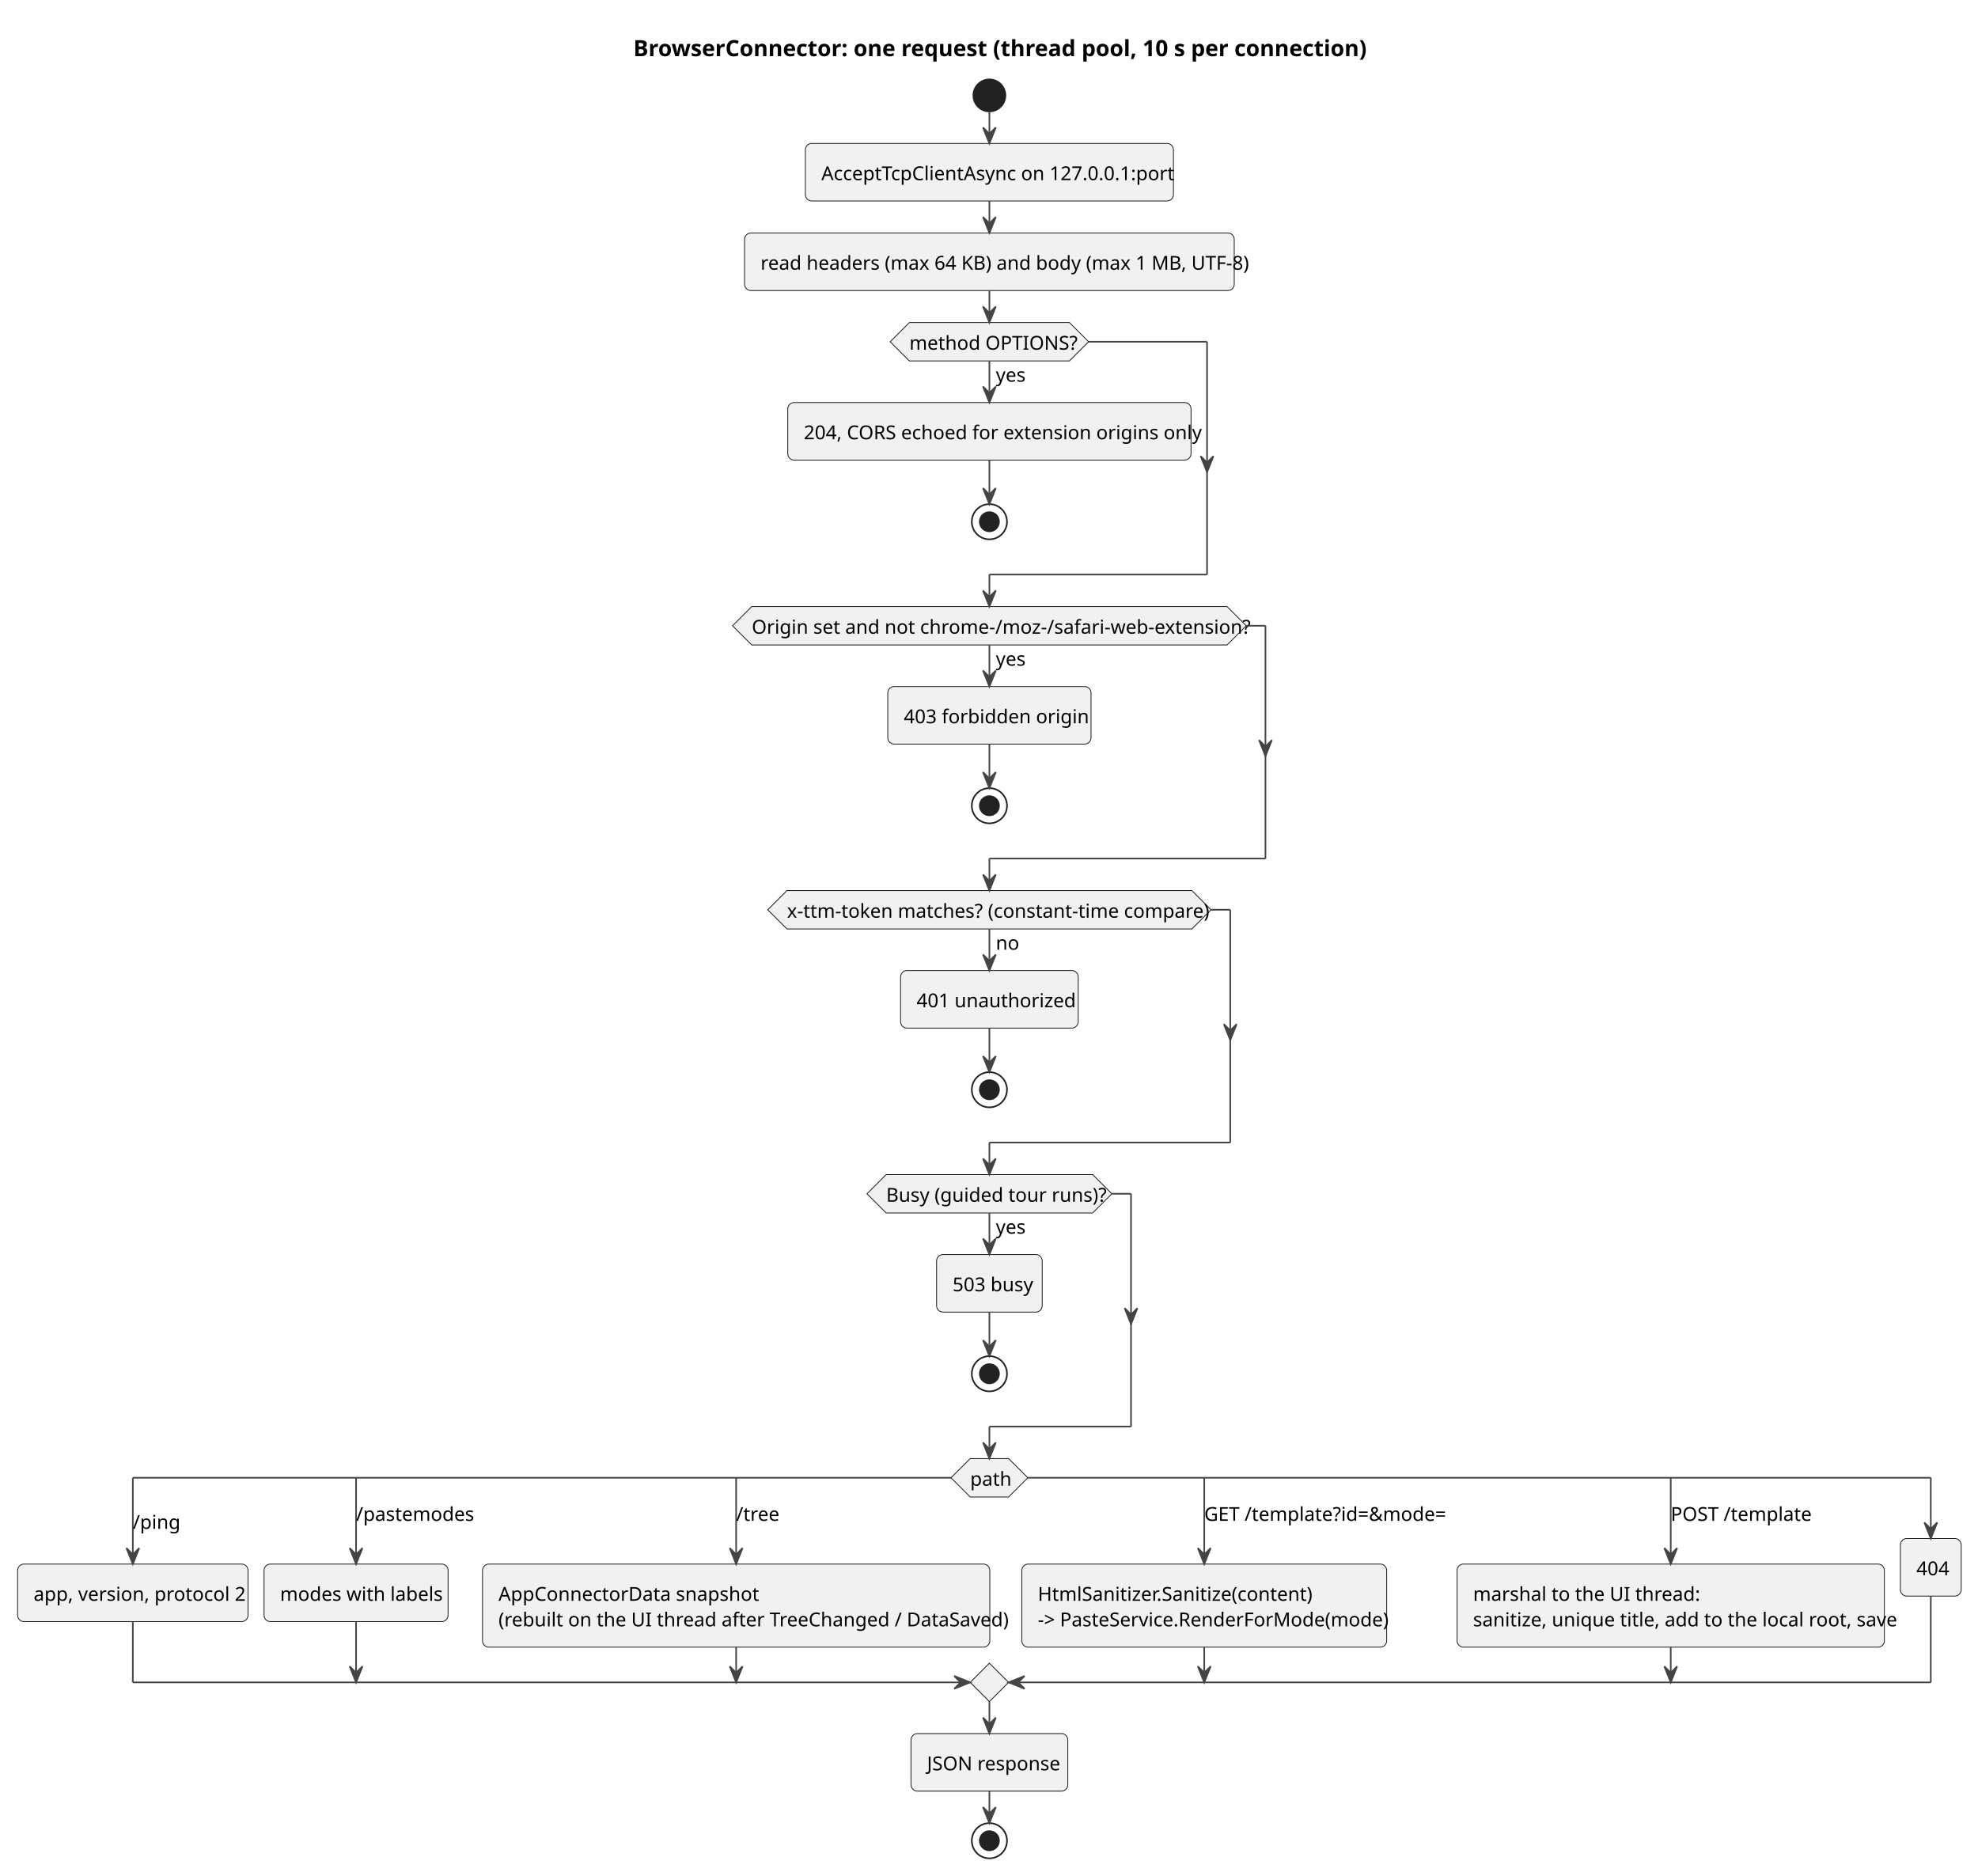
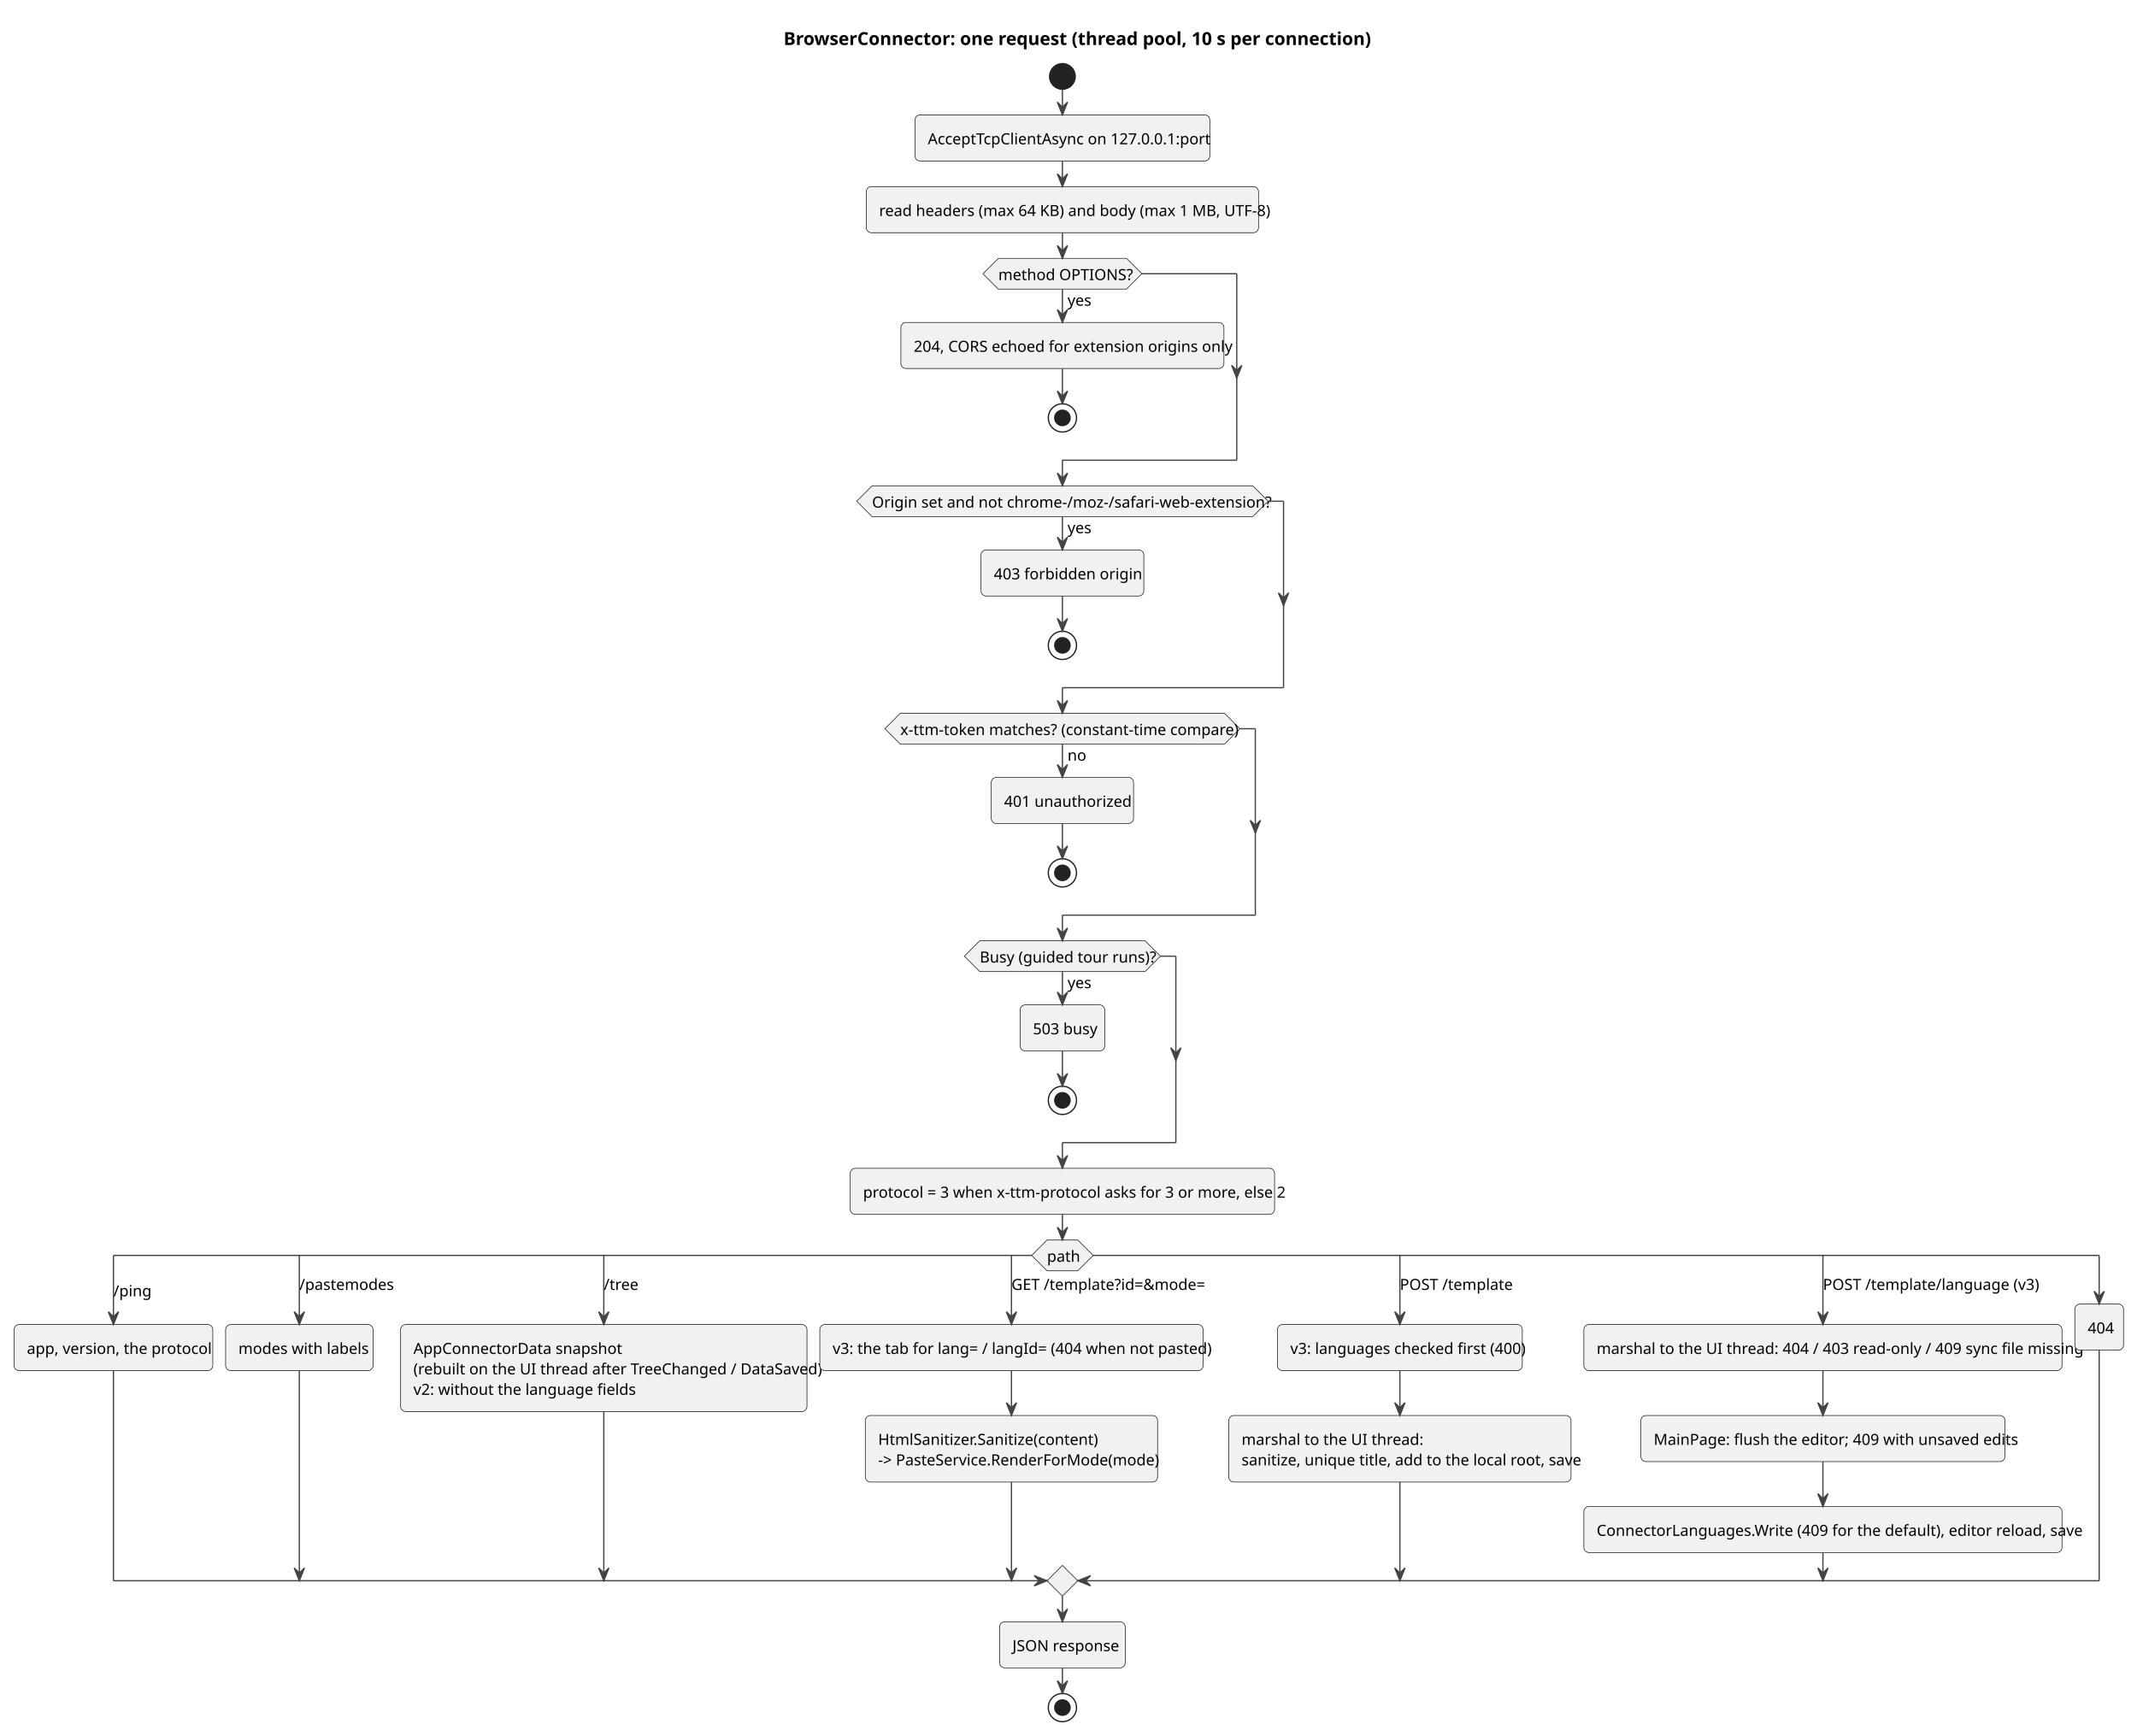
- <svg xmlns="http://www.w3.org/2000/svg" contentStyleType="text/css" height="1172px" preserveAspectRatio="none" style="width:1236px;height:1172px;background:#FFFFFF;" version="1.1" viewBox="0 0 1236 1172" width="1236px" zoomAndPan="magnify">
+ <svg xmlns="http://www.w3.org/2000/svg" contentStyleType="text/css" height="1354px" preserveAspectRatio="none" style="width:1667px;height:1354px;background:#FFFFFF;" version="1.1" viewBox="0 0 1667 1354" width="1667px" zoomAndPan="magnify">
  <defs />
  <g>
-     <text fill="#000000" font-family="Segoe UI" font-size="14" font-weight="bold" lengthAdjust="spacing" textLength="442" x="395.75" y="35.107">BrowserConnector: one request (thread pool, 10 s per connection)</text>
-     <ellipse cx="618.25" cy="59.621" fill="#222222" rx="10" ry="10" style="stroke:#222222;stroke-width:1.0;" />
-     <rect fill="#F1F1F1" height="35.961" rx="4" ry="4" style="stroke:#181818;stroke-width:0.5;" width="230" x="503.25" y="89.621" />
-     <text fill="#000000" font-family="Segoe UI" font-size="12" lengthAdjust="spacing" textLength="210" x="513.25" y="112.57">AcceptTcpClientAsync on 127.0.0.1:port</text>
-     <rect fill="#F1F1F1" height="35.961" rx="4" ry="4" style="stroke:#181818;stroke-width:0.5;" width="306" x="465.25" y="145.582" />
-     <text fill="#000000" font-family="Segoe UI" font-size="12" lengthAdjust="spacing" textLength="286" x="475.25" y="168.531">read headers (max 64 KB) and body (max 1 MB, UTF-8)</text>
-     <rect fill="#F1F1F1" height="35.961" rx="4" ry="4" style="stroke:#181818;stroke-width:0.5;" width="252" x="492.25" y="251.523" />
-     <text fill="#000000" font-family="Segoe UI" font-size="12" lengthAdjust="spacing" textLength="232" x="502.25" y="274.473">204, CORS echoed for extension origins only</text>
-     <ellipse cx="618.25" cy="326.004" fill="none" rx="11" ry="11" style="stroke:#222222;stroke-width:1.0;" />
-     <ellipse cx="618.25" cy="326.004" fill="#222222" rx="6" ry="6" style="stroke:#222222;stroke-width:1.0;" />
-     <polygon fill="#F1F1F1" points="568.25,201.543,668.25,201.543,680.25,213.543,668.25,225.543,568.25,225.543,556.25,213.543,568.25,201.543" style="stroke:#181818;stroke-width:0.5;" />
-     <text fill="#000000" font-family="Segoe UI" font-size="12" lengthAdjust="spacing" textLength="17" x="622.25" y="238.492">yes</text>
-     <text fill="#000000" font-family="Segoe UI" font-size="12" lengthAdjust="spacing" textLength="100" x="568.25" y="218.512">method OPTIONS?</text>
-     <rect fill="#F1F1F1" height="35.961" rx="4" ry="4" style="stroke:#181818;stroke-width:0.5;" width="127" x="554.75" y="428.984" />
-     <text fill="#000000" font-family="Segoe UI" font-size="12" lengthAdjust="spacing" textLength="107" x="564.75" y="451.934">403 forbidden origin</text>
-     <ellipse cx="618.25" cy="503.465" fill="none" rx="11" ry="11" style="stroke:#222222;stroke-width:1.0;" />
-     <ellipse cx="618.25" cy="503.465" fill="#222222" rx="6" ry="6" style="stroke:#222222;stroke-width:1.0;" />
-     <polygon fill="#F1F1F1" points="469.75,379.004,766.75,379.004,778.75,391.004,766.75,403.004,469.75,403.004,457.75,391.004,469.75,379.004" style="stroke:#181818;stroke-width:0.5;" />
-     <text fill="#000000" font-family="Segoe UI" font-size="12" lengthAdjust="spacing" textLength="17" x="622.25" y="415.953">yes</text>
-     <text fill="#000000" font-family="Segoe UI" font-size="12" lengthAdjust="spacing" textLength="297" x="469.75" y="395.973">Origin set and not chrome-/moz-/safari-web-extension?</text>
-     <rect fill="#F1F1F1" height="35.961" rx="4" ry="4" style="stroke:#181818;stroke-width:0.5;" width="111" x="562.75" y="606.445" />
-     <text fill="#000000" font-family="Segoe UI" font-size="12" lengthAdjust="spacing" textLength="91" x="572.75" y="629.394">401 unauthorized</text>
-     <ellipse cx="618.25" cy="680.926" fill="none" rx="11" ry="11" style="stroke:#222222;stroke-width:1.0;" />
-     <ellipse cx="618.25" cy="680.926" fill="#222222" rx="6" ry="6" style="stroke:#222222;stroke-width:1.0;" />
-     <polygon fill="#F1F1F1" points="491.75,556.465,744.75,556.465,756.75,568.465,744.75,580.465,491.75,580.465,479.75,568.465,491.75,556.465" style="stroke:#181818;stroke-width:0.5;" />
-     <text fill="#000000" font-family="Segoe UI" font-size="12" lengthAdjust="spacing" textLength="14" x="622.25" y="593.414">no</text>
-     <text fill="#000000" font-family="Segoe UI" font-size="12" lengthAdjust="spacing" textLength="253" x="491.75" y="573.434">x-ttm-token matches? (constant-time compare)</text>
-     <rect fill="#F1F1F1" height="35.961" rx="4" ry="4" style="stroke:#181818;stroke-width:0.5;" width="66" x="585.25" y="783.906" />
-     <text fill="#000000" font-family="Segoe UI" font-size="12" lengthAdjust="spacing" textLength="46" x="595.25" y="806.856">503 busy</text>
-     <ellipse cx="618.25" cy="858.387" fill="none" rx="11" ry="11" style="stroke:#222222;stroke-width:1.0;" />
-     <ellipse cx="618.25" cy="858.387" fill="#222222" rx="6" ry="6" style="stroke:#222222;stroke-width:1.0;" />
-     <polygon fill="#F1F1F1" points="553.75,733.926,682.75,733.926,694.75,745.926,682.75,757.926,553.75,757.926,541.75,745.926,553.75,733.926" style="stroke:#181818;stroke-width:0.5;" />
-     <text fill="#000000" font-family="Segoe UI" font-size="12" lengthAdjust="spacing" textLength="17" x="622.25" y="770.875">yes</text>
-     <text fill="#000000" font-family="Segoe UI" font-size="12" lengthAdjust="spacing" textLength="129" x="553.75" y="750.894">Busy (guided tour runs)?</text>
-     <polygon fill="#F1F1F1" points="606.25,911.387,630.25,911.387,642.25,923.387,630.25,935.387,606.25,935.387,594.25,923.387,606.25,911.387" style="stroke:#181818;stroke-width:0.5;" />
-     <text fill="#000000" font-family="Segoe UI" font-size="12" lengthAdjust="spacing" textLength="24" x="606.25" y="928.356">path</text>
-     <rect fill="#F1F1F1" height="35.961" rx="4" ry="4" style="stroke:#181818;stroke-width:0.5;" width="144" x="11" y="977.309" />
-     <text fill="#000000" font-family="Segoe UI" font-size="12" lengthAdjust="spacing" textLength="124" x="21" y="1000.258">app, version, protocol 2</text>
-     <rect fill="#F1F1F1" height="35.961" rx="4" ry="4" style="stroke:#181818;stroke-width:0.5;" width="115" x="165" y="977.309" />
-     <text fill="#000000" font-family="Segoe UI" font-size="12" lengthAdjust="spacing" textLength="95" x="175" y="1000.258">modes with labels</text>
-     <rect fill="#F1F1F1" height="51.922" rx="4" ry="4" style="stroke:#181818;stroke-width:0.5;" width="317" x="301.5" y="977.309" />
-     <text fill="#000000" font-family="Segoe UI" font-size="12" lengthAdjust="spacing" textLength="153" x="311.5" y="1000.258">AppConnectorData snapshot</text>
-     <text fill="#000000" font-family="Segoe UI" font-size="12" lengthAdjust="spacing" textLength="297" x="311.5" y="1016.219">(rebuilt on the UI thread after TreeChanged / DataSaved)</text>
-     <rect fill="#F1F1F1" height="51.922" rx="4" ry="4" style="stroke:#181818;stroke-width:0.5;" width="228" x="638.5" y="977.309" />
-     <text fill="#000000" font-family="Segoe UI" font-size="12" lengthAdjust="spacing" textLength="163" x="648.5" y="1000.258">HtmlSanitizer.Sanitize(content)</text>
-     <text fill="#000000" font-family="Segoe UI" font-size="12" lengthAdjust="spacing" textLength="208" x="648.5" y="1016.219">-&gt; PasteService.RenderForMode(mode)</text>
-     <rect fill="#F1F1F1" height="51.922" rx="4" ry="4" style="stroke:#181818;stroke-width:0.5;" width="267" x="910.5" y="977.309" />
-     <text fill="#000000" font-family="Segoe UI" font-size="12" lengthAdjust="spacing" textLength="130" x="920.5" y="1000.258">marshal to the UI thread:</text>
-     <text fill="#000000" font-family="Segoe UI" font-size="12" lengthAdjust="spacing" textLength="247" x="920.5" y="1016.219">sanitize, unique title, add to the local root, save</text>
-     <rect fill="#F1F1F1" height="35.961" rx="4" ry="4" style="stroke:#181818;stroke-width:0.5;" width="38" x="1187.5" y="961.348" />
-     <text fill="#000000" font-family="Segoe UI" font-size="12" lengthAdjust="spacing" textLength="18" x="1197.5" y="984.297">404</text>
-     <polygon fill="#F1F1F1" points="618.25,1039.23,618.25,1039.23,630.25,1051.23,618.25,1063.23,618.25,1063.23,606.25,1051.23,618.25,1039.23" style="stroke:#181818;stroke-width:0.5;" />
-     <rect fill="#F1F1F1" height="35.961" rx="4" ry="4" style="stroke:#181818;stroke-width:0.5;" width="98" x="569.25" y="1083.23" />
-     <text fill="#000000" font-family="Segoe UI" font-size="12" lengthAdjust="spacing" textLength="78" x="579.25" y="1106.18">JSON response</text>
-     <ellipse cx="618.25" cy="1150.191" fill="none" rx="11" ry="11" style="stroke:#222222;stroke-width:1.0;" />
-     <ellipse cx="618.25" cy="1150.191" fill="#222222" rx="6" ry="6" style="stroke:#222222;stroke-width:1.0;" />
-     <line style="stroke:#444444;stroke-width:1.0;" x1="618.25" x2="618.25" y1="69.621" y2="89.621" />
-     <polygon fill="#444444" points="614.25,79.621,618.25,89.621,622.25,79.621,618.25,83.621" style="stroke:#444444;stroke-width:1.0;" />
-     <line style="stroke:#444444;stroke-width:1.0;" x1="618.25" x2="618.25" y1="125.582" y2="145.582" />
-     <polygon fill="#444444" points="614.25,135.582,618.25,145.582,622.25,135.582,618.25,139.582" style="stroke:#444444;stroke-width:1.0;" />
-     <line style="stroke:#444444;stroke-width:1.0;" x1="618.25" x2="618.25" y1="287.484" y2="315.004" />
-     <polygon fill="#444444" points="614.25,305.004,618.25,315.004,622.25,305.004,618.25,309.004" style="stroke:#444444;stroke-width:1.0;" />
-     <line style="stroke:#444444;stroke-width:1.0;" x1="618.25" x2="618.25" y1="225.543" y2="251.523" />
-     <polygon fill="#444444" points="614.25,241.523,618.25,251.523,622.25,241.523,618.25,245.523" style="stroke:#444444;stroke-width:1.0;" />
-     <line style="stroke:#444444;stroke-width:1.0;" x1="680.25" x2="754.25" y1="213.543" y2="213.543" />
-     <polygon fill="#444444" points="750.25,285.004,754.25,295.004,758.25,285.004,754.25,289.004" style="stroke:#444444;stroke-width:1.0;" />
-     <line style="stroke:#444444;stroke-width:1.0;" x1="754.25" x2="754.25" y1="213.543" y2="359.004" />
-     <line style="stroke:#444444;stroke-width:1.0;" x1="754.25" x2="618.25" y1="359.004" y2="359.004" />
-     <line style="stroke:#444444;stroke-width:1.0;" x1="618.25" x2="618.25" y1="359.004" y2="379.004" />
-     <polygon fill="#444444" points="614.25,369.004,618.25,379.004,622.25,369.004,618.25,373.004" style="stroke:#444444;stroke-width:1.0;" />
-     <line style="stroke:#444444;stroke-width:1.0;" x1="618.25" x2="618.25" y1="181.543" y2="201.543" />
-     <polygon fill="#444444" points="614.25,191.543,618.25,201.543,622.25,191.543,618.25,195.543" style="stroke:#444444;stroke-width:1.0;" />
-     <line style="stroke:#444444;stroke-width:1.0;" x1="618.25" x2="618.25" y1="464.945" y2="492.465" />
-     <polygon fill="#444444" points="614.25,482.465,618.25,492.465,622.25,482.465,618.25,486.465" style="stroke:#444444;stroke-width:1.0;" />
-     <line style="stroke:#444444;stroke-width:1.0;" x1="618.25" x2="618.25" y1="403.004" y2="428.984" />
-     <polygon fill="#444444" points="614.25,418.984,618.25,428.984,622.25,418.984,618.25,422.984" style="stroke:#444444;stroke-width:1.0;" />
-     <line style="stroke:#444444;stroke-width:1.0;" x1="778.75" x2="790.75" y1="391.004" y2="391.004" />
-     <polygon fill="#444444" points="786.75,462.465,790.75,472.465,794.75,462.465,790.75,466.465" style="stroke:#444444;stroke-width:1.0;" />
-     <line style="stroke:#444444;stroke-width:1.0;" x1="790.75" x2="790.75" y1="391.004" y2="536.465" />
-     <line style="stroke:#444444;stroke-width:1.0;" x1="790.75" x2="618.25" y1="536.465" y2="536.465" />
-     <line style="stroke:#444444;stroke-width:1.0;" x1="618.25" x2="618.25" y1="536.465" y2="556.465" />
-     <polygon fill="#444444" points="614.25,546.465,618.25,556.465,622.25,546.465,618.25,550.465" style="stroke:#444444;stroke-width:1.0;" />
-     <line style="stroke:#444444;stroke-width:1.0;" x1="618.25" x2="618.25" y1="642.406" y2="669.926" />
-     <polygon fill="#444444" points="614.25,659.926,618.25,669.926,622.25,659.926,618.25,663.926" style="stroke:#444444;stroke-width:1.0;" />
-     <line style="stroke:#444444;stroke-width:1.0;" x1="618.25" x2="618.25" y1="580.465" y2="606.445" />
-     <polygon fill="#444444" points="614.25,596.445,618.25,606.445,622.25,596.445,618.25,600.445" style="stroke:#444444;stroke-width:1.0;" />
-     <line style="stroke:#444444;stroke-width:1.0;" x1="756.75" x2="768.75" y1="568.465" y2="568.465" />
-     <polygon fill="#444444" points="764.75,639.926,768.75,649.926,772.75,639.926,768.75,643.926" style="stroke:#444444;stroke-width:1.0;" />
-     <line style="stroke:#444444;stroke-width:1.0;" x1="768.75" x2="768.75" y1="568.465" y2="713.926" />
-     <line style="stroke:#444444;stroke-width:1.0;" x1="768.75" x2="618.25" y1="713.926" y2="713.926" />
-     <line style="stroke:#444444;stroke-width:1.0;" x1="618.25" x2="618.25" y1="713.926" y2="733.926" />
-     <polygon fill="#444444" points="614.25,723.926,618.25,733.926,622.25,723.926,618.25,727.926" style="stroke:#444444;stroke-width:1.0;" />
-     <line style="stroke:#444444;stroke-width:1.0;" x1="618.25" x2="618.25" y1="819.867" y2="847.387" />
-     <polygon fill="#444444" points="614.25,837.387,618.25,847.387,622.25,837.387,618.25,841.387" style="stroke:#444444;stroke-width:1.0;" />
-     <line style="stroke:#444444;stroke-width:1.0;" x1="618.25" x2="618.25" y1="757.926" y2="783.906" />
-     <polygon fill="#444444" points="614.25,773.906,618.25,783.906,622.25,773.906,618.25,777.906" style="stroke:#444444;stroke-width:1.0;" />
-     <line style="stroke:#444444;stroke-width:1.0;" x1="694.75" x2="706.75" y1="745.926" y2="745.926" />
-     <polygon fill="#444444" points="702.75,817.387,706.75,827.387,710.75,817.387,706.75,821.387" style="stroke:#444444;stroke-width:1.0;" />
-     <line style="stroke:#444444;stroke-width:1.0;" x1="706.75" x2="706.75" y1="745.926" y2="891.387" />
-     <line style="stroke:#444444;stroke-width:1.0;" x1="706.75" x2="618.25" y1="891.387" y2="891.387" />
-     <line style="stroke:#444444;stroke-width:1.0;" x1="618.25" x2="618.25" y1="891.387" y2="911.387" />
-     <polygon fill="#444444" points="614.25,901.387,618.25,911.387,622.25,901.387,618.25,905.387" style="stroke:#444444;stroke-width:1.0;" />
-     <line style="stroke:#444444;stroke-width:1.0;" x1="594.25" x2="83" y1="923.387" y2="923.387" />
-     <line style="stroke:#444444;stroke-width:1.0;" x1="83" x2="83" y1="923.387" y2="977.309" />
-     <polygon fill="#444444" points="79,967.309,83,977.309,87,967.309,83,971.309" style="stroke:#444444;stroke-width:1.0;" />
-     <text fill="#000000" font-family="Segoe UI" font-size="12" lengthAdjust="spacing" textLength="29" x="83" y="955.316">/ping</text>
-     <line style="stroke:#444444;stroke-width:1.0;" x1="642.25" x2="1206.5" y1="923.387" y2="923.387" />
-     <line style="stroke:#444444;stroke-width:1.0;" x1="1206.5" x2="1206.5" y1="923.387" y2="961.348" />
-     <polygon fill="#444444" points="1202.5,951.348,1206.5,961.348,1210.5,951.348,1206.5,955.348" style="stroke:#444444;stroke-width:1.0;" />
-     <line style="stroke:#444444;stroke-width:1.0;" x1="222.5" x2="222.5" y1="923.387" y2="977.309" />
-     <polygon fill="#444444" points="218.5,967.309,222.5,977.309,226.5,967.309,222.5,971.309" style="stroke:#444444;stroke-width:1.0;" />
-     <text fill="#000000" font-family="Segoe UI" font-size="12" lengthAdjust="spacing" textLength="69" x="222.5" y="950.316">/pastemodes</text>
-     <line style="stroke:#444444;stroke-width:1.0;" x1="460" x2="460" y1="923.387" y2="977.309" />
-     <polygon fill="#444444" points="456,967.309,460,977.309,464,967.309,460,971.309" style="stroke:#444444;stroke-width:1.0;" />
-     <text fill="#000000" font-family="Segoe UI" font-size="12" lengthAdjust="spacing" textLength="25" x="460" y="950.316">/tree</text>
-     <line style="stroke:#444444;stroke-width:1.0;" x1="752.5" x2="752.5" y1="923.387" y2="977.309" />
-     <polygon fill="#444444" points="748.5,967.309,752.5,977.309,756.5,967.309,752.5,971.309" style="stroke:#444444;stroke-width:1.0;" />
-     <text fill="#000000" font-family="Segoe UI" font-size="12" lengthAdjust="spacing" textLength="148" x="752.5" y="950.316">GET /template?id=&amp;mode=</text>
-     <line style="stroke:#444444;stroke-width:1.0;" x1="1044" x2="1044" y1="923.387" y2="977.309" />
-     <polygon fill="#444444" points="1040,967.309,1044,977.309,1048,967.309,1044,971.309" style="stroke:#444444;stroke-width:1.0;" />
-     <text fill="#000000" font-family="Segoe UI" font-size="12" lengthAdjust="spacing" textLength="84" x="1044" y="950.316">POST /template</text>
-     <line style="stroke:#444444;stroke-width:1.0;" x1="83" x2="83" y1="1013.269" y2="1051.23" />
-     <line style="stroke:#444444;stroke-width:1.0;" x1="83" x2="606.25" y1="1051.23" y2="1051.23" />
-     <polygon fill="#444444" points="596.25,1047.23,606.25,1051.23,596.25,1055.23,600.25,1051.23" style="stroke:#444444;stroke-width:1.0;" />
-     <line style="stroke:#444444;stroke-width:1.0;" x1="1206.5" x2="1206.5" y1="997.309" y2="1051.23" />
-     <line style="stroke:#444444;stroke-width:1.0;" x1="1206.5" x2="630.25" y1="1051.23" y2="1051.23" />
-     <polygon fill="#444444" points="640.25,1047.23,630.25,1051.23,640.25,1055.23,636.25,1051.23" style="stroke:#444444;stroke-width:1.0;" />
-     <line style="stroke:#444444;stroke-width:1.0;" x1="222.5" x2="222.5" y1="1013.269" y2="1051.23" />
-     <polygon fill="#444444" points="218.5,1041.23,222.5,1051.23,226.5,1041.23,222.5,1045.23" style="stroke:#444444;stroke-width:1.0;" />
-     <line style="stroke:#444444;stroke-width:1.0;" x1="460" x2="460" y1="1029.23" y2="1051.23" />
-     <polygon fill="#444444" points="456,1041.23,460,1051.23,464,1041.23,460,1045.23" style="stroke:#444444;stroke-width:1.0;" />
-     <line style="stroke:#444444;stroke-width:1.0;" x1="752.5" x2="752.5" y1="1029.23" y2="1051.23" />
-     <polygon fill="#444444" points="748.5,1041.23,752.5,1051.23,756.5,1041.23,752.5,1045.23" style="stroke:#444444;stroke-width:1.0;" />
-     <line style="stroke:#444444;stroke-width:1.0;" x1="1044" x2="1044" y1="1029.23" y2="1051.23" />
-     <polygon fill="#444444" points="1040,1041.23,1044,1051.23,1048,1041.23,1044,1045.23" style="stroke:#444444;stroke-width:1.0;" />
-     <line style="stroke:#444444;stroke-width:1.0;" x1="618.25" x2="618.25" y1="1063.23" y2="1083.23" />
-     <polygon fill="#444444" points="614.25,1073.23,618.25,1083.23,622.25,1073.23,618.25,1077.23" style="stroke:#444444;stroke-width:1.0;" />
-     <line style="stroke:#444444;stroke-width:1.0;" x1="618.25" x2="618.25" y1="1119.191" y2="1139.191" />
-     <polygon fill="#444444" points="614.25,1129.191,618.25,1139.191,622.25,1129.191,618.25,1133.191" style="stroke:#444444;stroke-width:1.0;" />
+     <text fill="#000000" font-family="Segoe UI" font-size="14" font-weight="bold" lengthAdjust="spacing" textLength="442" x="611.25" y="35.107">BrowserConnector: one request (thread pool, 10 s per connection)</text>
+     <ellipse cx="828.75" cy="59.621" fill="#222222" rx="10" ry="10" style="stroke:#222222;stroke-width:1.0;" />
+     <rect fill="#F1F1F1" height="35.961" rx="4" ry="4" style="stroke:#181818;stroke-width:0.5;" width="230" x="713.75" y="89.621" />
+     <text fill="#000000" font-family="Segoe UI" font-size="12" lengthAdjust="spacing" textLength="210" x="723.75" y="112.57">AcceptTcpClientAsync on 127.0.0.1:port</text>
+     <rect fill="#F1F1F1" height="35.961" rx="4" ry="4" style="stroke:#181818;stroke-width:0.5;" width="306" x="675.75" y="145.582" />
+     <text fill="#000000" font-family="Segoe UI" font-size="12" lengthAdjust="spacing" textLength="286" x="685.75" y="168.531">read headers (max 64 KB) and body (max 1 MB, UTF-8)</text>
+     <rect fill="#F1F1F1" height="35.961" rx="4" ry="4" style="stroke:#181818;stroke-width:0.5;" width="252" x="702.75" y="251.523" />
+     <text fill="#000000" font-family="Segoe UI" font-size="12" lengthAdjust="spacing" textLength="232" x="712.75" y="274.473">204, CORS echoed for extension origins only</text>
+     <ellipse cx="828.75" cy="326.004" fill="none" rx="11" ry="11" style="stroke:#222222;stroke-width:1.0;" />
+     <ellipse cx="828.75" cy="326.004" fill="#222222" rx="6" ry="6" style="stroke:#222222;stroke-width:1.0;" />
+     <polygon fill="#F1F1F1" points="778.75,201.543,878.75,201.543,890.75,213.543,878.75,225.543,778.75,225.543,766.75,213.543,778.75,201.543" style="stroke:#181818;stroke-width:0.5;" />
+     <text fill="#000000" font-family="Segoe UI" font-size="12" lengthAdjust="spacing" textLength="17" x="832.75" y="238.492">yes</text>
+     <text fill="#000000" font-family="Segoe UI" font-size="12" lengthAdjust="spacing" textLength="100" x="778.75" y="218.512">method OPTIONS?</text>
+     <rect fill="#F1F1F1" height="35.961" rx="4" ry="4" style="stroke:#181818;stroke-width:0.5;" width="127" x="765.25" y="428.984" />
+     <text fill="#000000" font-family="Segoe UI" font-size="12" lengthAdjust="spacing" textLength="107" x="775.25" y="451.934">403 forbidden origin</text>
+     <ellipse cx="828.75" cy="503.465" fill="none" rx="11" ry="11" style="stroke:#222222;stroke-width:1.0;" />
+     <ellipse cx="828.75" cy="503.465" fill="#222222" rx="6" ry="6" style="stroke:#222222;stroke-width:1.0;" />
+     <polygon fill="#F1F1F1" points="680.25,379.004,977.25,379.004,989.25,391.004,977.25,403.004,680.25,403.004,668.25,391.004,680.25,379.004" style="stroke:#181818;stroke-width:0.5;" />
+     <text fill="#000000" font-family="Segoe UI" font-size="12" lengthAdjust="spacing" textLength="17" x="832.75" y="415.953">yes</text>
+     <text fill="#000000" font-family="Segoe UI" font-size="12" lengthAdjust="spacing" textLength="297" x="680.25" y="395.973">Origin set and not chrome-/moz-/safari-web-extension?</text>
+     <rect fill="#F1F1F1" height="35.961" rx="4" ry="4" style="stroke:#181818;stroke-width:0.5;" width="111" x="773.25" y="606.445" />
+     <text fill="#000000" font-family="Segoe UI" font-size="12" lengthAdjust="spacing" textLength="91" x="783.25" y="629.394">401 unauthorized</text>
+     <ellipse cx="828.75" cy="680.926" fill="none" rx="11" ry="11" style="stroke:#222222;stroke-width:1.0;" />
+     <ellipse cx="828.75" cy="680.926" fill="#222222" rx="6" ry="6" style="stroke:#222222;stroke-width:1.0;" />
+     <polygon fill="#F1F1F1" points="702.25,556.465,955.25,556.465,967.25,568.465,955.25,580.465,702.25,580.465,690.25,568.465,702.25,556.465" style="stroke:#181818;stroke-width:0.5;" />
+     <text fill="#000000" font-family="Segoe UI" font-size="12" lengthAdjust="spacing" textLength="14" x="832.75" y="593.414">no</text>
+     <text fill="#000000" font-family="Segoe UI" font-size="12" lengthAdjust="spacing" textLength="253" x="702.25" y="573.434">x-ttm-token matches? (constant-time compare)</text>
+     <rect fill="#F1F1F1" height="35.961" rx="4" ry="4" style="stroke:#181818;stroke-width:0.5;" width="66" x="795.75" y="783.906" />
+     <text fill="#000000" font-family="Segoe UI" font-size="12" lengthAdjust="spacing" textLength="46" x="805.75" y="806.856">503 busy</text>
+     <ellipse cx="828.75" cy="858.387" fill="none" rx="11" ry="11" style="stroke:#222222;stroke-width:1.0;" />
+     <ellipse cx="828.75" cy="858.387" fill="#222222" rx="6" ry="6" style="stroke:#222222;stroke-width:1.0;" />
+     <polygon fill="#F1F1F1" points="764.25,733.926,893.25,733.926,905.25,745.926,893.25,757.926,764.25,757.926,752.25,745.926,764.25,733.926" style="stroke:#181818;stroke-width:0.5;" />
+     <text fill="#000000" font-family="Segoe UI" font-size="12" lengthAdjust="spacing" textLength="17" x="832.75" y="770.875">yes</text>
+     <text fill="#000000" font-family="Segoe UI" font-size="12" lengthAdjust="spacing" textLength="129" x="764.25" y="750.894">Busy (guided tour runs)?</text>
+     <rect fill="#F1F1F1" height="35.961" rx="4" ry="4" style="stroke:#181818;stroke-width:0.5;" width="331" x="663.25" y="911.387" />
+     <text fill="#000000" font-family="Segoe UI" font-size="12" lengthAdjust="spacing" textLength="311" x="673.25" y="934.336">protocol = 3 when x-ttm-protocol asks for 3 or more, else 2</text>
+     <polygon fill="#F1F1F1" points="816.75,967.348,840.75,967.348,852.75,979.348,840.75,991.348,816.75,991.348,804.75,979.348,816.75,967.348" style="stroke:#181818;stroke-width:0.5;" />
+     <text fill="#000000" font-family="Segoe UI" font-size="12" lengthAdjust="spacing" textLength="24" x="816.75" y="984.316">path</text>
+     <rect fill="#F1F1F1" height="35.961" rx="4" ry="4" style="stroke:#181818;stroke-width:0.5;" width="155" x="11" y="1033.27" />
+     <text fill="#000000" font-family="Segoe UI" font-size="12" lengthAdjust="spacing" textLength="135" x="21" y="1056.219">app, version, the protocol</text>
+     <rect fill="#F1F1F1" height="35.961" rx="4" ry="4" style="stroke:#181818;stroke-width:0.5;" width="115" x="176" y="1033.27" />
+     <text fill="#000000" font-family="Segoe UI" font-size="12" lengthAdjust="spacing" textLength="95" x="186" y="1056.219">modes with labels</text>
+     <rect fill="#F1F1F1" height="67.883" rx="4" ry="4" style="stroke:#181818;stroke-width:0.5;" width="317" x="312.5" y="1033.27" />
+     <text fill="#000000" font-family="Segoe UI" font-size="12" lengthAdjust="spacing" textLength="153" x="322.5" y="1056.219">AppConnectorData snapshot</text>
+     <text fill="#000000" font-family="Segoe UI" font-size="12" lengthAdjust="spacing" textLength="297" x="322.5" y="1072.18">(rebuilt on the UI thread after TreeChanged / DataSaved)</text>
+     <text fill="#000000" font-family="Segoe UI" font-size="12" lengthAdjust="spacing" textLength="162" x="322.5" y="1088.141">v2: without the language fields</text>
+     <rect fill="#F1F1F1" height="35.961" rx="4" ry="4" style="stroke:#181818;stroke-width:0.5;" width="299" x="639.5" y="1033.27" />
+     <text fill="#000000" font-family="Segoe UI" font-size="12" lengthAdjust="spacing" textLength="279" x="649.5" y="1056.219">v3: the tab for lang= / langId= (404 when not pasted)</text>
+     <rect fill="#F1F1F1" height="51.922" rx="4" ry="4" style="stroke:#181818;stroke-width:0.5;" width="228" x="675" y="1104.23" />
+     <text fill="#000000" font-family="Segoe UI" font-size="12" lengthAdjust="spacing" textLength="163" x="685" y="1127.18">HtmlSanitizer.Sanitize(content)</text>
+     <text fill="#000000" font-family="Segoe UI" font-size="12" lengthAdjust="spacing" textLength="208" x="685" y="1143.141">-&gt; PasteService.RenderForMode(mode)</text>
+     <rect fill="#F1F1F1" height="35.961" rx="4" ry="4" style="stroke:#181818;stroke-width:0.5;" width="191" x="996.5" y="1033.27" />
+     <text fill="#000000" font-family="Segoe UI" font-size="12" lengthAdjust="spacing" textLength="171" x="1006.5" y="1056.219">v3: languages checked first (400)</text>
+     <rect fill="#F1F1F1" height="51.922" rx="4" ry="4" style="stroke:#181818;stroke-width:0.5;" width="267" x="958.5" y="1104.23" />
+     <text fill="#000000" font-family="Segoe UI" font-size="12" lengthAdjust="spacing" textLength="130" x="968.5" y="1127.18">marshal to the UI thread:</text>
+     <text fill="#000000" font-family="Segoe UI" font-size="12" lengthAdjust="spacing" textLength="247" x="968.5" y="1143.141">sanitize, unique title, add to the local root, save</text>
+     <rect fill="#F1F1F1" height="35.961" rx="4" ry="4" style="stroke:#181818;stroke-width:0.5;" width="373" x="1235.5" y="1033.27" />
+     <text fill="#000000" font-family="Segoe UI" font-size="12" lengthAdjust="spacing" textLength="353" x="1245.5" y="1056.219">marshal to the UI thread: 404 / 403 read-only / 409 sync file missing</text>
+     <rect fill="#F1F1F1" height="35.961" rx="4" ry="4" style="stroke:#181818;stroke-width:0.5;" width="284" x="1280" y="1104.23" />
+     <text fill="#000000" font-family="Segoe UI" font-size="12" lengthAdjust="spacing" textLength="264" x="1290" y="1127.18">MainPage: flush the editor; 409 with unsaved edits</text>
+     <rect fill="#F1F1F1" height="35.961" rx="4" ry="4" style="stroke:#181818;stroke-width:0.5;" width="373" x="1235.5" y="1175.191" />
+     <text fill="#000000" font-family="Segoe UI" font-size="12" lengthAdjust="spacing" textLength="353" x="1245.5" y="1198.141">ConnectorLanguages.Write (409 for the default), editor reload, save</text>
+     <rect fill="#F1F1F1" height="35.961" rx="4" ry="4" style="stroke:#181818;stroke-width:0.5;" width="38" x="1618.5" y="1017.309" />
+     <text fill="#000000" font-family="Segoe UI" font-size="12" lengthAdjust="spacing" textLength="18" x="1628.5" y="1040.258">404</text>
+     <polygon fill="#F1F1F1" points="828.75,1221.152,828.75,1221.152,840.75,1233.152,828.75,1245.152,828.75,1245.152,816.75,1233.152,828.75,1221.152" style="stroke:#181818;stroke-width:0.5;" />
+     <rect fill="#F1F1F1" height="35.961" rx="4" ry="4" style="stroke:#181818;stroke-width:0.5;" width="98" x="779.75" y="1265.152" />
+     <text fill="#000000" font-family="Segoe UI" font-size="12" lengthAdjust="spacing" textLength="78" x="789.75" y="1288.102">JSON response</text>
+     <ellipse cx="828.75" cy="1332.113" fill="none" rx="11" ry="11" style="stroke:#222222;stroke-width:1.0;" />
+     <ellipse cx="828.75" cy="1332.113" fill="#222222" rx="6" ry="6" style="stroke:#222222;stroke-width:1.0;" />
+     <line style="stroke:#444444;stroke-width:1.0;" x1="828.75" x2="828.75" y1="69.621" y2="89.621" />
+     <polygon fill="#444444" points="824.75,79.621,828.75,89.621,832.75,79.621,828.75,83.621" style="stroke:#444444;stroke-width:1.0;" />
+     <line style="stroke:#444444;stroke-width:1.0;" x1="828.75" x2="828.75" y1="125.582" y2="145.582" />
+     <polygon fill="#444444" points="824.75,135.582,828.75,145.582,832.75,135.582,828.75,139.582" style="stroke:#444444;stroke-width:1.0;" />
+     <line style="stroke:#444444;stroke-width:1.0;" x1="828.75" x2="828.75" y1="287.484" y2="315.004" />
+     <polygon fill="#444444" points="824.75,305.004,828.75,315.004,832.75,305.004,828.75,309.004" style="stroke:#444444;stroke-width:1.0;" />
+     <line style="stroke:#444444;stroke-width:1.0;" x1="828.75" x2="828.75" y1="225.543" y2="251.523" />
+     <polygon fill="#444444" points="824.75,241.523,828.75,251.523,832.75,241.523,828.75,245.523" style="stroke:#444444;stroke-width:1.0;" />
+     <line style="stroke:#444444;stroke-width:1.0;" x1="890.75" x2="964.75" y1="213.543" y2="213.543" />
+     <polygon fill="#444444" points="960.75,285.004,964.75,295.004,968.75,285.004,964.75,289.004" style="stroke:#444444;stroke-width:1.0;" />
+     <line style="stroke:#444444;stroke-width:1.0;" x1="964.75" x2="964.75" y1="213.543" y2="359.004" />
+     <line style="stroke:#444444;stroke-width:1.0;" x1="964.75" x2="828.75" y1="359.004" y2="359.004" />
+     <line style="stroke:#444444;stroke-width:1.0;" x1="828.75" x2="828.75" y1="359.004" y2="379.004" />
+     <polygon fill="#444444" points="824.75,369.004,828.75,379.004,832.75,369.004,828.75,373.004" style="stroke:#444444;stroke-width:1.0;" />
+     <line style="stroke:#444444;stroke-width:1.0;" x1="828.75" x2="828.75" y1="181.543" y2="201.543" />
+     <polygon fill="#444444" points="824.75,191.543,828.75,201.543,832.75,191.543,828.75,195.543" style="stroke:#444444;stroke-width:1.0;" />
+     <line style="stroke:#444444;stroke-width:1.0;" x1="828.75" x2="828.75" y1="464.945" y2="492.465" />
+     <polygon fill="#444444" points="824.75,482.465,828.75,492.465,832.75,482.465,828.75,486.465" style="stroke:#444444;stroke-width:1.0;" />
+     <line style="stroke:#444444;stroke-width:1.0;" x1="828.75" x2="828.75" y1="403.004" y2="428.984" />
+     <polygon fill="#444444" points="824.75,418.984,828.75,428.984,832.75,418.984,828.75,422.984" style="stroke:#444444;stroke-width:1.0;" />
+     <line style="stroke:#444444;stroke-width:1.0;" x1="989.25" x2="1001.25" y1="391.004" y2="391.004" />
+     <polygon fill="#444444" points="997.25,462.465,1001.25,472.465,1005.25,462.465,1001.25,466.465" style="stroke:#444444;stroke-width:1.0;" />
+     <line style="stroke:#444444;stroke-width:1.0;" x1="1001.25" x2="1001.25" y1="391.004" y2="536.465" />
+     <line style="stroke:#444444;stroke-width:1.0;" x1="1001.25" x2="828.75" y1="536.465" y2="536.465" />
+     <line style="stroke:#444444;stroke-width:1.0;" x1="828.75" x2="828.75" y1="536.465" y2="556.465" />
+     <polygon fill="#444444" points="824.75,546.465,828.75,556.465,832.75,546.465,828.75,550.465" style="stroke:#444444;stroke-width:1.0;" />
+     <line style="stroke:#444444;stroke-width:1.0;" x1="828.75" x2="828.75" y1="642.406" y2="669.926" />
+     <polygon fill="#444444" points="824.75,659.926,828.75,669.926,832.75,659.926,828.75,663.926" style="stroke:#444444;stroke-width:1.0;" />
+     <line style="stroke:#444444;stroke-width:1.0;" x1="828.75" x2="828.75" y1="580.465" y2="606.445" />
+     <polygon fill="#444444" points="824.75,596.445,828.75,606.445,832.75,596.445,828.75,600.445" style="stroke:#444444;stroke-width:1.0;" />
+     <line style="stroke:#444444;stroke-width:1.0;" x1="967.25" x2="979.25" y1="568.465" y2="568.465" />
+     <polygon fill="#444444" points="975.25,639.926,979.25,649.926,983.25,639.926,979.25,643.926" style="stroke:#444444;stroke-width:1.0;" />
+     <line style="stroke:#444444;stroke-width:1.0;" x1="979.25" x2="979.25" y1="568.465" y2="713.926" />
+     <line style="stroke:#444444;stroke-width:1.0;" x1="979.25" x2="828.75" y1="713.926" y2="713.926" />
+     <line style="stroke:#444444;stroke-width:1.0;" x1="828.75" x2="828.75" y1="713.926" y2="733.926" />
+     <polygon fill="#444444" points="824.75,723.926,828.75,733.926,832.75,723.926,828.75,727.926" style="stroke:#444444;stroke-width:1.0;" />
+     <line style="stroke:#444444;stroke-width:1.0;" x1="828.75" x2="828.75" y1="819.867" y2="847.387" />
+     <polygon fill="#444444" points="824.75,837.387,828.75,847.387,832.75,837.387,828.75,841.387" style="stroke:#444444;stroke-width:1.0;" />
+     <line style="stroke:#444444;stroke-width:1.0;" x1="828.75" x2="828.75" y1="757.926" y2="783.906" />
+     <polygon fill="#444444" points="824.75,773.906,828.75,783.906,832.75,773.906,828.75,777.906" style="stroke:#444444;stroke-width:1.0;" />
+     <line style="stroke:#444444;stroke-width:1.0;" x1="905.25" x2="917.25" y1="745.926" y2="745.926" />
+     <polygon fill="#444444" points="913.25,817.387,917.25,827.387,921.25,817.387,917.25,821.387" style="stroke:#444444;stroke-width:1.0;" />
+     <line style="stroke:#444444;stroke-width:1.0;" x1="917.25" x2="917.25" y1="745.926" y2="891.387" />
+     <line style="stroke:#444444;stroke-width:1.0;" x1="917.25" x2="828.75" y1="891.387" y2="891.387" />
+     <line style="stroke:#444444;stroke-width:1.0;" x1="828.75" x2="828.75" y1="891.387" y2="911.387" />
+     <polygon fill="#444444" points="824.75,901.387,828.75,911.387,832.75,901.387,828.75,905.387" style="stroke:#444444;stroke-width:1.0;" />
+     <line style="stroke:#444444;stroke-width:1.0;" x1="789" x2="789" y1="1069.23" y2="1104.23" />
+     <polygon fill="#444444" points="785,1094.23,789,1104.23,793,1094.23,789,1098.23" style="stroke:#444444;stroke-width:1.0;" />
+     <line style="stroke:#444444;stroke-width:1.0;" x1="1092" x2="1092" y1="1069.23" y2="1104.23" />
+     <polygon fill="#444444" points="1088,1094.23,1092,1104.23,1096,1094.23,1092,1098.23" style="stroke:#444444;stroke-width:1.0;" />
+     <line style="stroke:#444444;stroke-width:1.0;" x1="1422" x2="1422" y1="1069.23" y2="1104.23" />
+     <polygon fill="#444444" points="1418,1094.23,1422,1104.23,1426,1094.23,1422,1098.23" style="stroke:#444444;stroke-width:1.0;" />
+     <line style="stroke:#444444;stroke-width:1.0;" x1="1422" x2="1422" y1="1140.191" y2="1175.191" />
+     <polygon fill="#444444" points="1418,1165.191,1422,1175.191,1426,1165.191,1422,1169.191" style="stroke:#444444;stroke-width:1.0;" />
+     <line style="stroke:#444444;stroke-width:1.0;" x1="804.75" x2="88.5" y1="979.348" y2="979.348" />
+     <line style="stroke:#444444;stroke-width:1.0;" x1="88.5" x2="88.5" y1="979.348" y2="1033.27" />
+     <polygon fill="#444444" points="84.5,1023.269,88.5,1033.27,92.5,1023.269,88.5,1027.27" style="stroke:#444444;stroke-width:1.0;" />
+     <text fill="#000000" font-family="Segoe UI" font-size="12" lengthAdjust="spacing" textLength="29" x="88.5" y="1011.277">/ping</text>
+     <line style="stroke:#444444;stroke-width:1.0;" x1="852.75" x2="1637.5" y1="979.348" y2="979.348" />
+     <line style="stroke:#444444;stroke-width:1.0;" x1="1637.5" x2="1637.5" y1="979.348" y2="1017.309" />
+     <polygon fill="#444444" points="1633.5,1007.309,1637.5,1017.309,1641.5,1007.309,1637.5,1011.309" style="stroke:#444444;stroke-width:1.0;" />
+     <line style="stroke:#444444;stroke-width:1.0;" x1="233.5" x2="233.5" y1="979.348" y2="1033.27" />
+     <polygon fill="#444444" points="229.5,1023.269,233.5,1033.27,237.5,1023.269,233.5,1027.27" style="stroke:#444444;stroke-width:1.0;" />
+     <text fill="#000000" font-family="Segoe UI" font-size="12" lengthAdjust="spacing" textLength="69" x="233.5" y="1006.277">/pastemodes</text>
+     <line style="stroke:#444444;stroke-width:1.0;" x1="471" x2="471" y1="979.348" y2="1033.27" />
+     <polygon fill="#444444" points="467,1023.269,471,1033.27,475,1023.269,471,1027.27" style="stroke:#444444;stroke-width:1.0;" />
+     <text fill="#000000" font-family="Segoe UI" font-size="12" lengthAdjust="spacing" textLength="25" x="471" y="1006.277">/tree</text>
+     <line style="stroke:#444444;stroke-width:1.0;" x1="789" x2="789" y1="979.348" y2="1033.27" />
+     <polygon fill="#444444" points="785,1023.269,789,1033.27,793,1023.269,789,1027.27" style="stroke:#444444;stroke-width:1.0;" />
+     <text fill="#000000" font-family="Segoe UI" font-size="12" lengthAdjust="spacing" textLength="148" x="789" y="1006.277">GET /template?id=&amp;mode=</text>
+     <line style="stroke:#444444;stroke-width:1.0;" x1="1092" x2="1092" y1="979.348" y2="1033.27" />
+     <polygon fill="#444444" points="1088,1023.269,1092,1033.27,1096,1023.269,1092,1027.27" style="stroke:#444444;stroke-width:1.0;" />
+     <text fill="#000000" font-family="Segoe UI" font-size="12" lengthAdjust="spacing" textLength="84" x="1092" y="1006.277">POST /template</text>
+     <line style="stroke:#444444;stroke-width:1.0;" x1="1422" x2="1422" y1="979.348" y2="1033.27" />
+     <polygon fill="#444444" points="1418,1023.269,1422,1033.27,1426,1023.269,1422,1027.27" style="stroke:#444444;stroke-width:1.0;" />
+     <text fill="#000000" font-family="Segoe UI" font-size="12" lengthAdjust="spacing" textLength="161" x="1422" y="1006.277">POST /template/language (v3)</text>
+     <line style="stroke:#444444;stroke-width:1.0;" x1="88.5" x2="88.5" y1="1069.23" y2="1233.152" />
+     <line style="stroke:#444444;stroke-width:1.0;" x1="88.5" x2="816.75" y1="1233.152" y2="1233.152" />
+     <polygon fill="#444444" points="806.75,1229.152,816.75,1233.152,806.75,1237.152,810.75,1233.152" style="stroke:#444444;stroke-width:1.0;" />
+     <line style="stroke:#444444;stroke-width:1.0;" x1="1637.5" x2="1637.5" y1="1053.27" y2="1233.152" />
+     <line style="stroke:#444444;stroke-width:1.0;" x1="1637.5" x2="840.75" y1="1233.152" y2="1233.152" />
+     <polygon fill="#444444" points="850.75,1229.152,840.75,1233.152,850.75,1237.152,846.75,1233.152" style="stroke:#444444;stroke-width:1.0;" />
+     <line style="stroke:#444444;stroke-width:1.0;" x1="233.5" x2="233.5" y1="1069.23" y2="1233.152" />
+     <polygon fill="#444444" points="229.5,1223.152,233.5,1233.152,237.5,1223.152,233.5,1227.152" style="stroke:#444444;stroke-width:1.0;" />
+     <line style="stroke:#444444;stroke-width:1.0;" x1="471" x2="471" y1="1101.152" y2="1233.152" />
+     <polygon fill="#444444" points="467,1223.152,471,1233.152,475,1223.152,471,1227.152" style="stroke:#444444;stroke-width:1.0;" />
+     <line style="stroke:#444444;stroke-width:1.0;" x1="789" x2="789" y1="1156.152" y2="1233.152" />
+     <polygon fill="#444444" points="785,1223.152,789,1233.152,793,1223.152,789,1227.152" style="stroke:#444444;stroke-width:1.0;" />
+     <line style="stroke:#444444;stroke-width:1.0;" x1="1092" x2="1092" y1="1156.152" y2="1233.152" />
+     <polygon fill="#444444" points="1088,1223.152,1092,1233.152,1096,1223.152,1092,1227.152" style="stroke:#444444;stroke-width:1.0;" />
+     <line style="stroke:#444444;stroke-width:1.0;" x1="1422" x2="1422" y1="1211.152" y2="1233.152" />
+     <polygon fill="#444444" points="1418,1223.152,1422,1233.152,1426,1223.152,1422,1227.152" style="stroke:#444444;stroke-width:1.0;" />
+     <line style="stroke:#444444;stroke-width:1.0;" x1="828.75" x2="828.75" y1="947.348" y2="967.348" />
+     <polygon fill="#444444" points="824.75,957.348,828.75,967.348,832.75,957.348,828.75,961.348" style="stroke:#444444;stroke-width:1.0;" />
+     <line style="stroke:#444444;stroke-width:1.0;" x1="828.75" x2="828.75" y1="1245.152" y2="1265.152" />
+     <polygon fill="#444444" points="824.75,1255.152,828.75,1265.152,832.75,1255.152,828.75,1259.152" style="stroke:#444444;stroke-width:1.0;" />
+     <line style="stroke:#444444;stroke-width:1.0;" x1="828.75" x2="828.75" y1="1301.113" y2="1321.113" />
+     <polygon fill="#444444" points="824.75,1311.113,828.75,1321.113,832.75,1311.113,828.75,1315.113" style="stroke:#444444;stroke-width:1.0;" />
  </g>
</svg>
